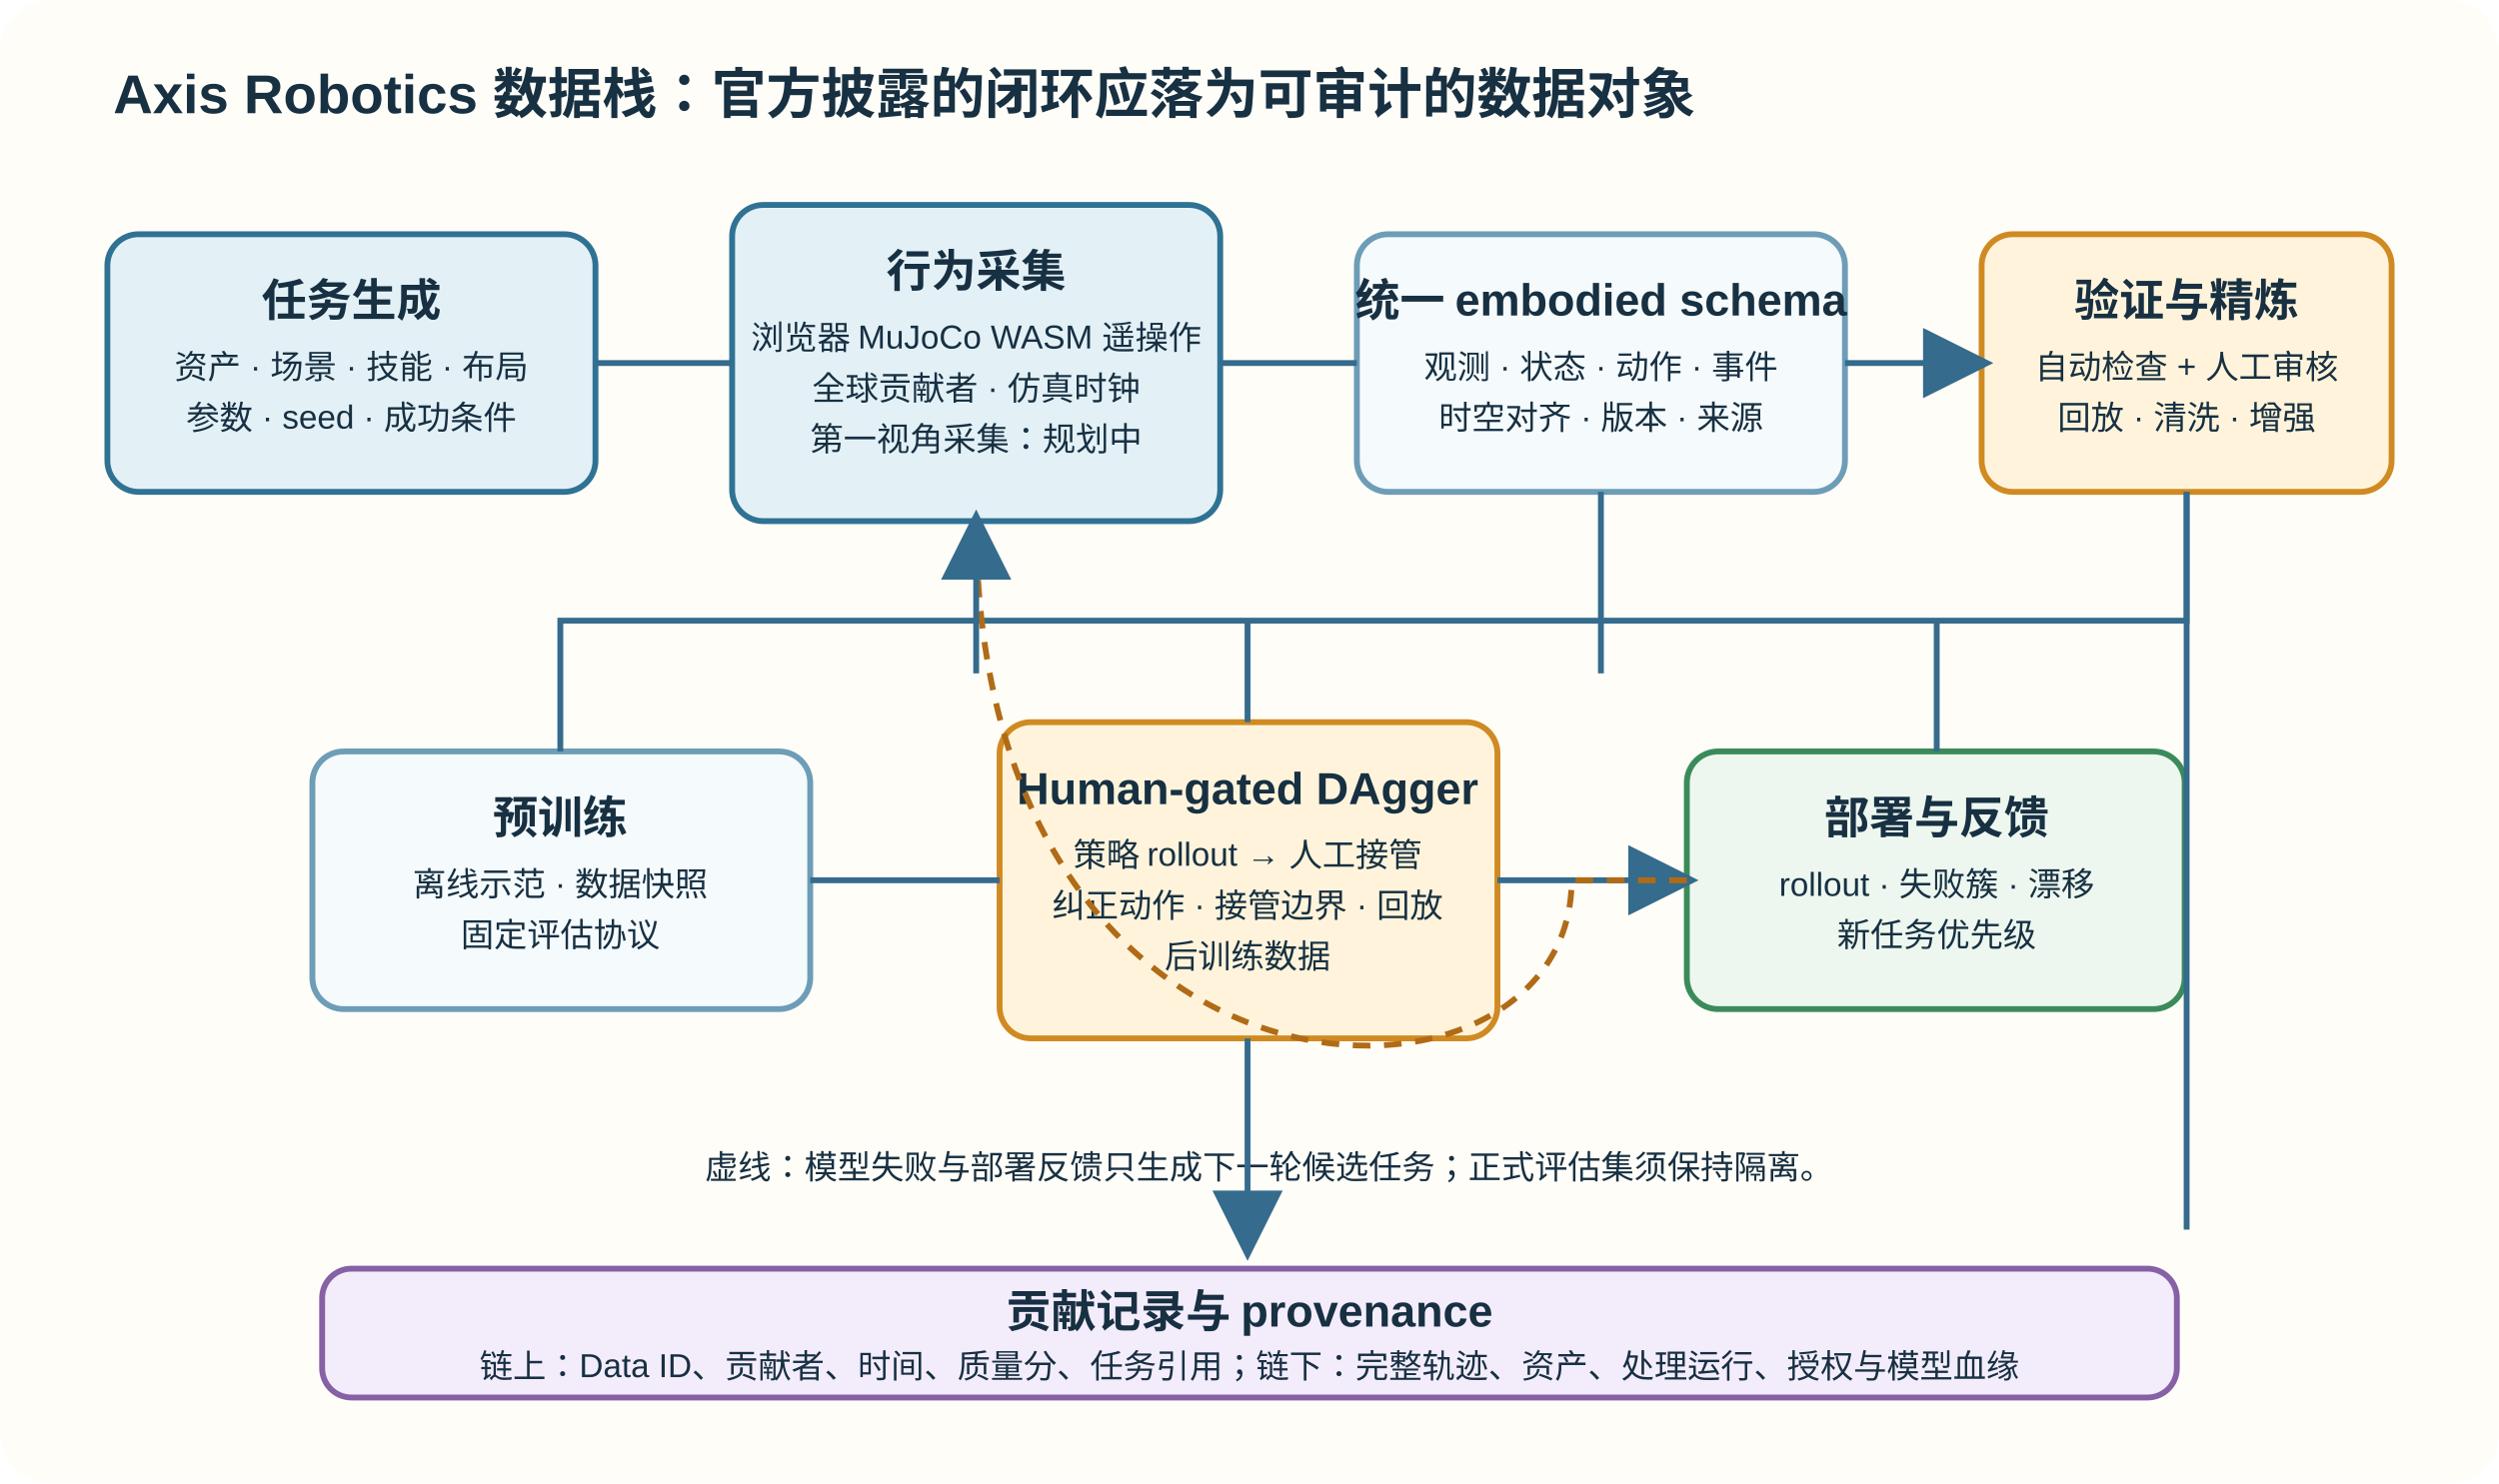
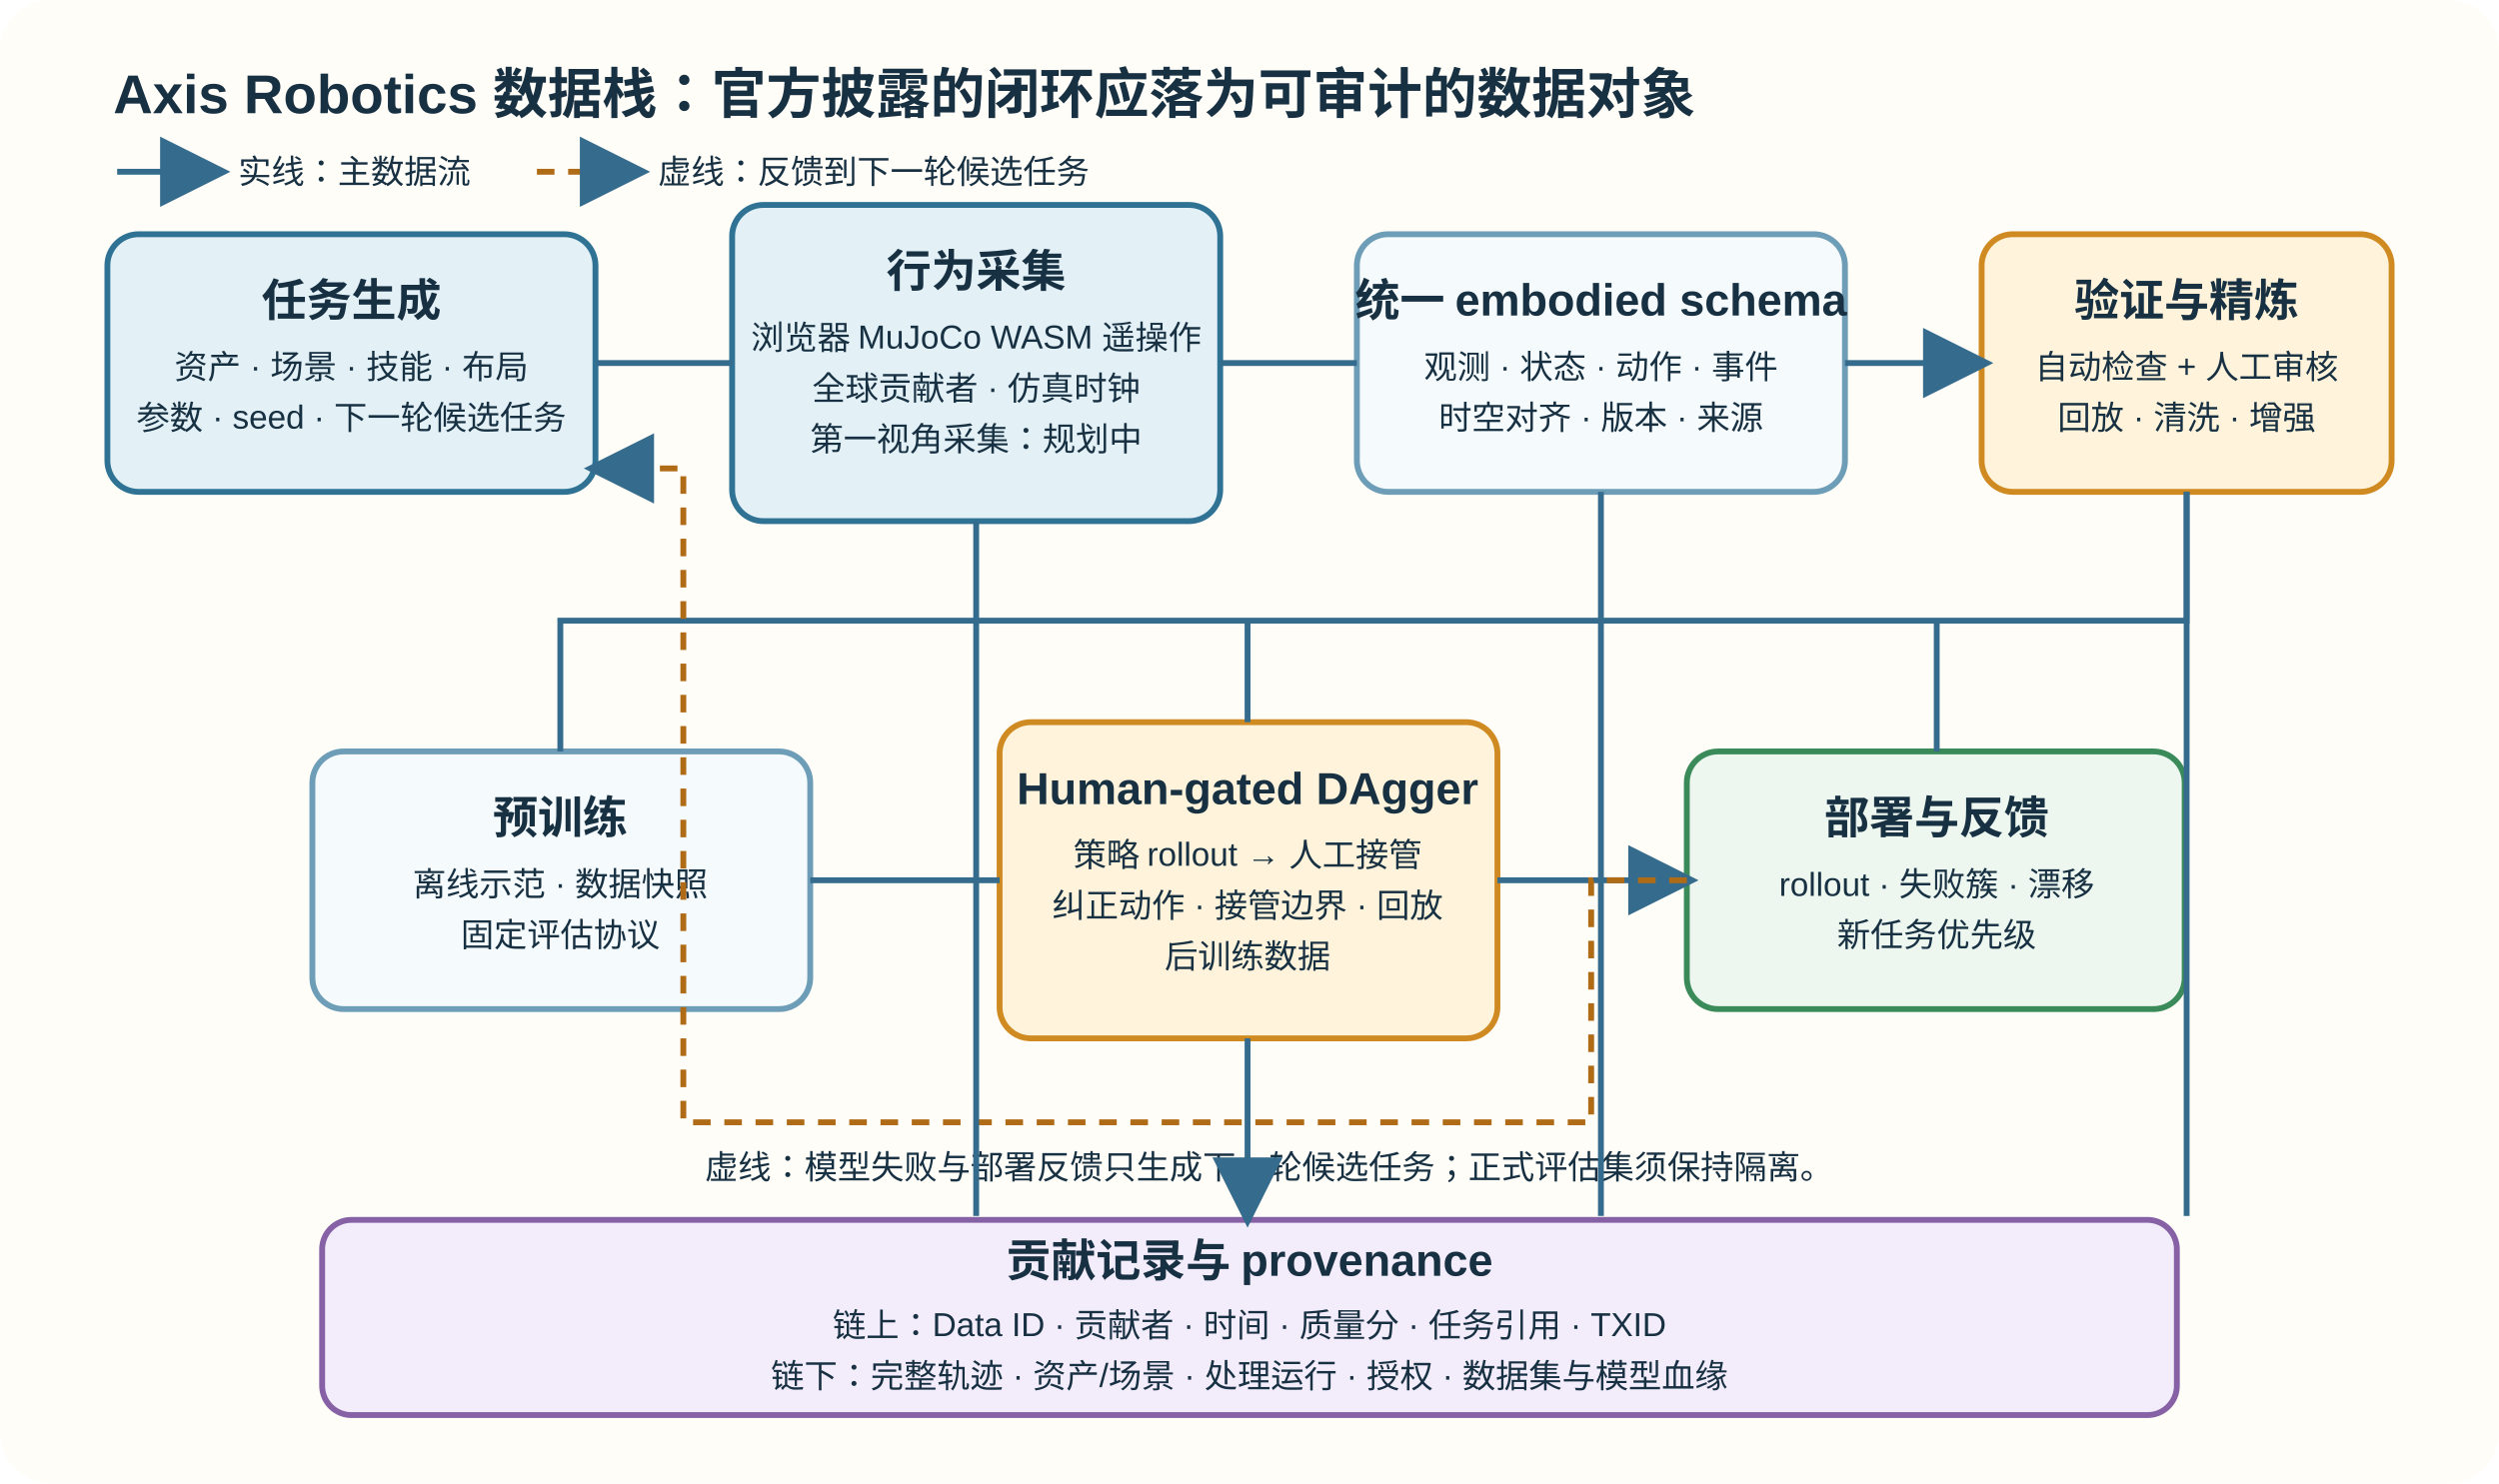
<svg xmlns="http://www.w3.org/2000/svg" viewBox="0 0 1280 760" role="img" aria-labelledby="title desc">
  <defs>
    <marker id="arrow" markerWidth="12" markerHeight="12" refX="10" refY="6" orient="auto">
      <path d="M0 0L12 6L0 12z" fill="#356b8c" />
    </marker>
    <style>text{font-family:Arial,'Noto Sans SC',sans-serif;fill:#173042}.title{font-size:28px;font-weight:700}.label{font-size:23px;font-weight:700}.small{font-size:17px}.card{stroke-width:3}.source{fill:#e3f1f7;stroke:#2f7294}.process{fill:#f5fafc;stroke:#6d9db7}.gate{fill:#fff4db;stroke:#d08a22}.feedback{fill:#edf7ef;stroke:#3b8b5a}.record{fill:#f3ecfb;stroke:#8661a5}.arrow{stroke:#356b8c;stroke-width:3;fill:none;marker-end:url(#arrow)}.dash{stroke:#b06b17;stroke-width:3;fill:none;stroke-dasharray:9 7;marker-end:url(#arrow)}</style>
  </defs>
  <rect width="1280" height="760" rx="26" fill="#fffdf8" />
  <text x="58" y="58" class="title">Axis Robotics 数据栈：官方披露的闭环应落为可审计的数据对象</text>
+   <path d="M60 88h52" class="arrow" />
+   <text x="122" y="94" class="small">实线：主数据流</text>
+   <path d="M275 88h52" class="dash" />
+   <text x="337" y="94" class="small">虚线：反馈到下一轮候选任务</text>
  <rect x="55" y="120" width="250" height="132" rx="16" class="source card" />
  <text x="180" y="162" text-anchor="middle" class="label">任务生成</text>
  <text x="180" y="194" text-anchor="middle" class="small">资产 · 场景 · 技能 · 布局</text>
-   <text x="180" y="220" text-anchor="middle" class="small">参数 · seed · 成功条件</text>
+   <text x="180" y="220" text-anchor="middle" class="small">参数 · seed · 下一轮候选任务</text>
  <rect x="375" y="105" width="250" height="162" rx="16" class="source card" />
  <text x="500" y="147" text-anchor="middle" class="label">行为采集</text>
  <text x="500" y="179" text-anchor="middle" class="small">浏览器 MuJoCo WASM 遥操作</text>
  <text x="500" y="205" text-anchor="middle" class="small">全球贡献者 · 仿真时钟</text>
  <text x="500" y="231" text-anchor="middle" class="small">第一视角采集：规划中</text>
  <rect x="695" y="120" width="250" height="132" rx="16" class="process card" />
  <text x="820" y="162" text-anchor="middle" class="label">统一 embodied schema</text>
  <text x="820" y="194" text-anchor="middle" class="small">观测 · 状态 · 动作 · 事件</text>
  <text x="820" y="220" text-anchor="middle" class="small">时空对齐 · 版本 · 来源</text>
  <rect x="1015" y="120" width="210" height="132" rx="16" class="gate card" />
  <text x="1120" y="162" text-anchor="middle" class="label">验证与精炼</text>
  <text x="1120" y="194" text-anchor="middle" class="small">自动检查 + 人工审核</text>
  <text x="1120" y="220" text-anchor="middle" class="small">回放 · 清洗 · 增强</text>
  <path d="M305 186h70M625 186h70M945 186h70" class="arrow" />
  <rect x="160" y="385" width="255" height="132" rx="16" class="process card" />
  <text x="287" y="427" text-anchor="middle" class="label">预训练</text>
  <text x="287" y="459" text-anchor="middle" class="small">离线示范 · 数据快照</text>
  <text x="287" y="485" text-anchor="middle" class="small">固定评估协议</text>
  <rect x="512" y="370" width="255" height="162" rx="16" class="gate card" />
  <text x="639" y="412" text-anchor="middle" class="label">Human-gated DAgger</text>
  <text x="639" y="444" text-anchor="middle" class="small">策略 rollout → 人工接管</text>
  <text x="639" y="470" text-anchor="middle" class="small">纠正动作 · 接管边界 · 回放</text>
  <text x="639" y="496" text-anchor="middle" class="small">后训练数据</text>
  <rect x="864" y="385" width="255" height="132" rx="16" class="feedback card" />
  <text x="992" y="427" text-anchor="middle" class="label">部署与反馈</text>
  <text x="992" y="459" text-anchor="middle" class="small">rollout · 失败簇 · 漂移</text>
  <text x="992" y="485" text-anchor="middle" class="small">新任务优先级</text>
  <path d="M1120 252v66H287v67M1120 252v66H639v52M1120 252v66H992v67M415 451h97M767 451h97" class="arrow" />
-   <path d="M864 451H805C805 585 500 585 500 267" class="dash" />
+   <path d="M864 451H815V575H350V240H305" class="dash" />
  <text x="650" y="604" text-anchor="middle" class="small">虚线：模型失败与部署反馈只生成下一轮候选任务；正式评估集须保持隔离。</text>
-   <rect x="165" y="650" width="950" height="66" rx="15" class="record card" />
-   <text x="640" y="680" text-anchor="middle" class="label">贡献记录与 provenance</text>
-   <text x="640" y="706" text-anchor="middle" class="small">链上：Data ID、贡献者、时间、质量分、任务引用；链下：完整轨迹、资产、处理运行、授权与模型血缘</text>
-   <path d="M500 267v78M820 252v93M1120 252v378M639 532v108" class="arrow" />
+   <rect x="165" y="625" width="950" height="100" rx="15" class="record card" />
+   <text x="640" y="654" text-anchor="middle" class="label">贡献记录与 provenance</text>
+   <text x="640" y="685" text-anchor="middle" class="small">链上：Data ID · 贡献者 · 时间 · 质量分 · 任务引用 · TXID</text>
+   <text x="640" y="711" text-anchor="middle" class="small">链下：完整轨迹 · 资产/场景 · 处理运行 · 授权 · 数据集与模型血缘</text>
+   <path d="M500 267v356M820 252v371M1120 252v371M639 532v91" class="arrow" />
</svg>
